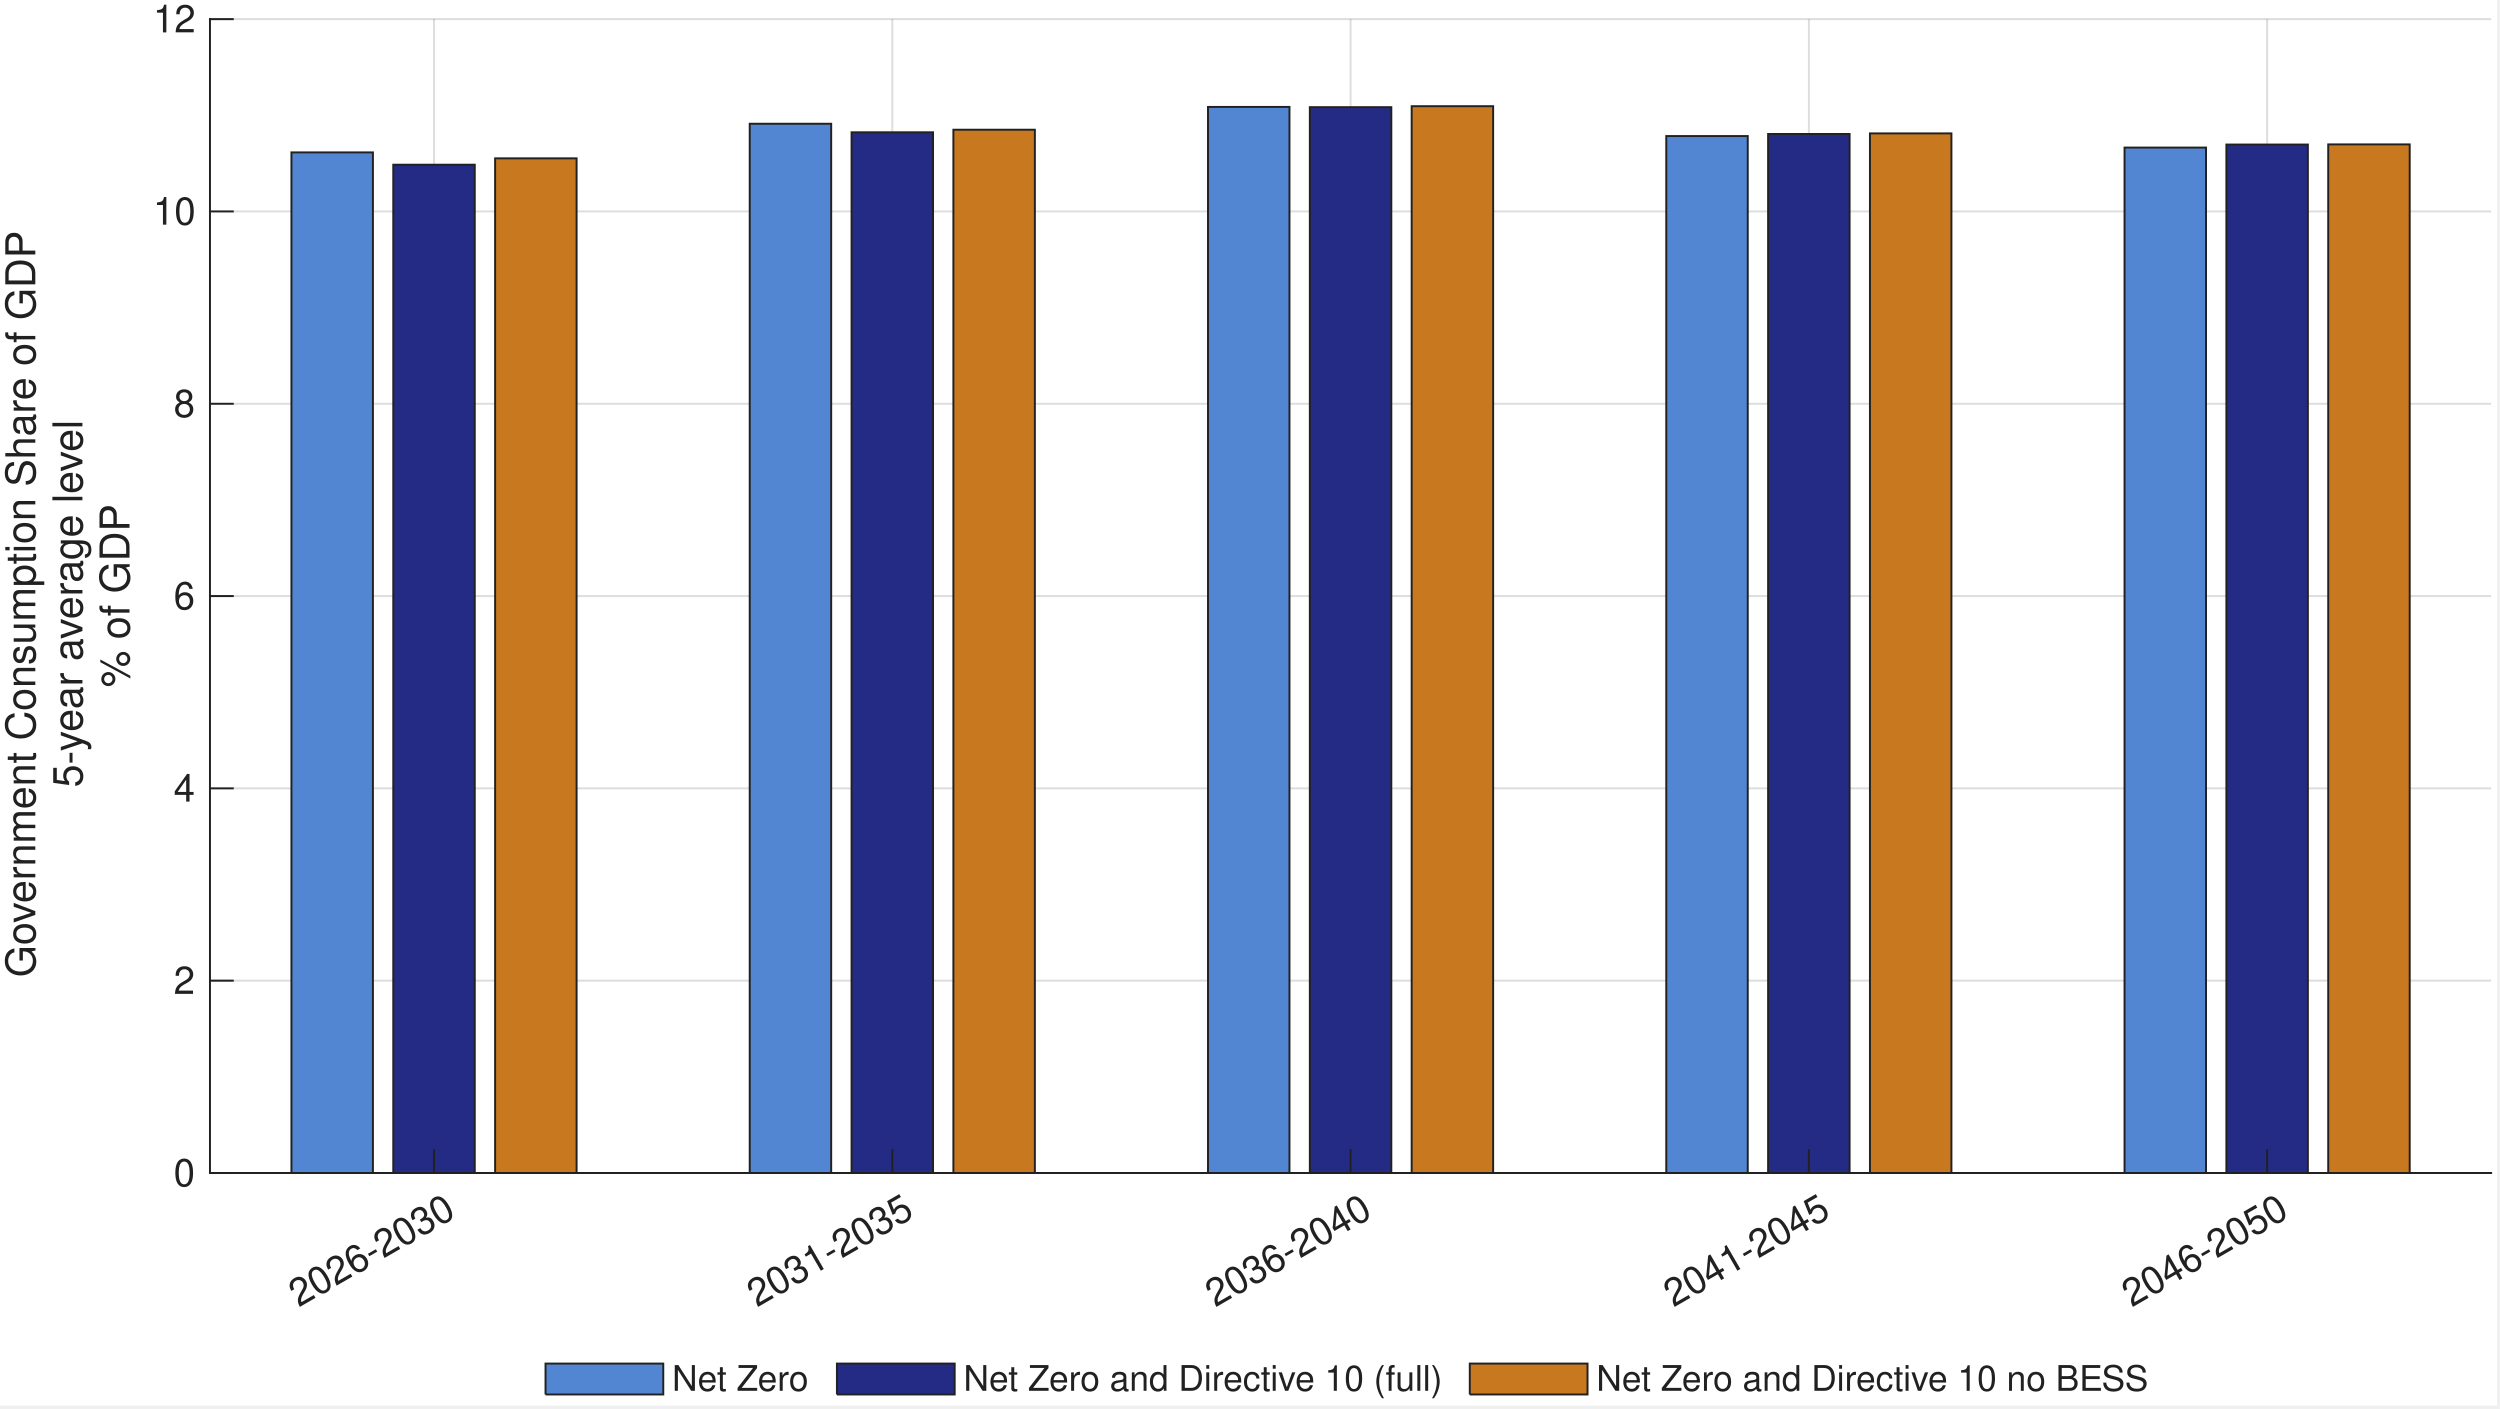
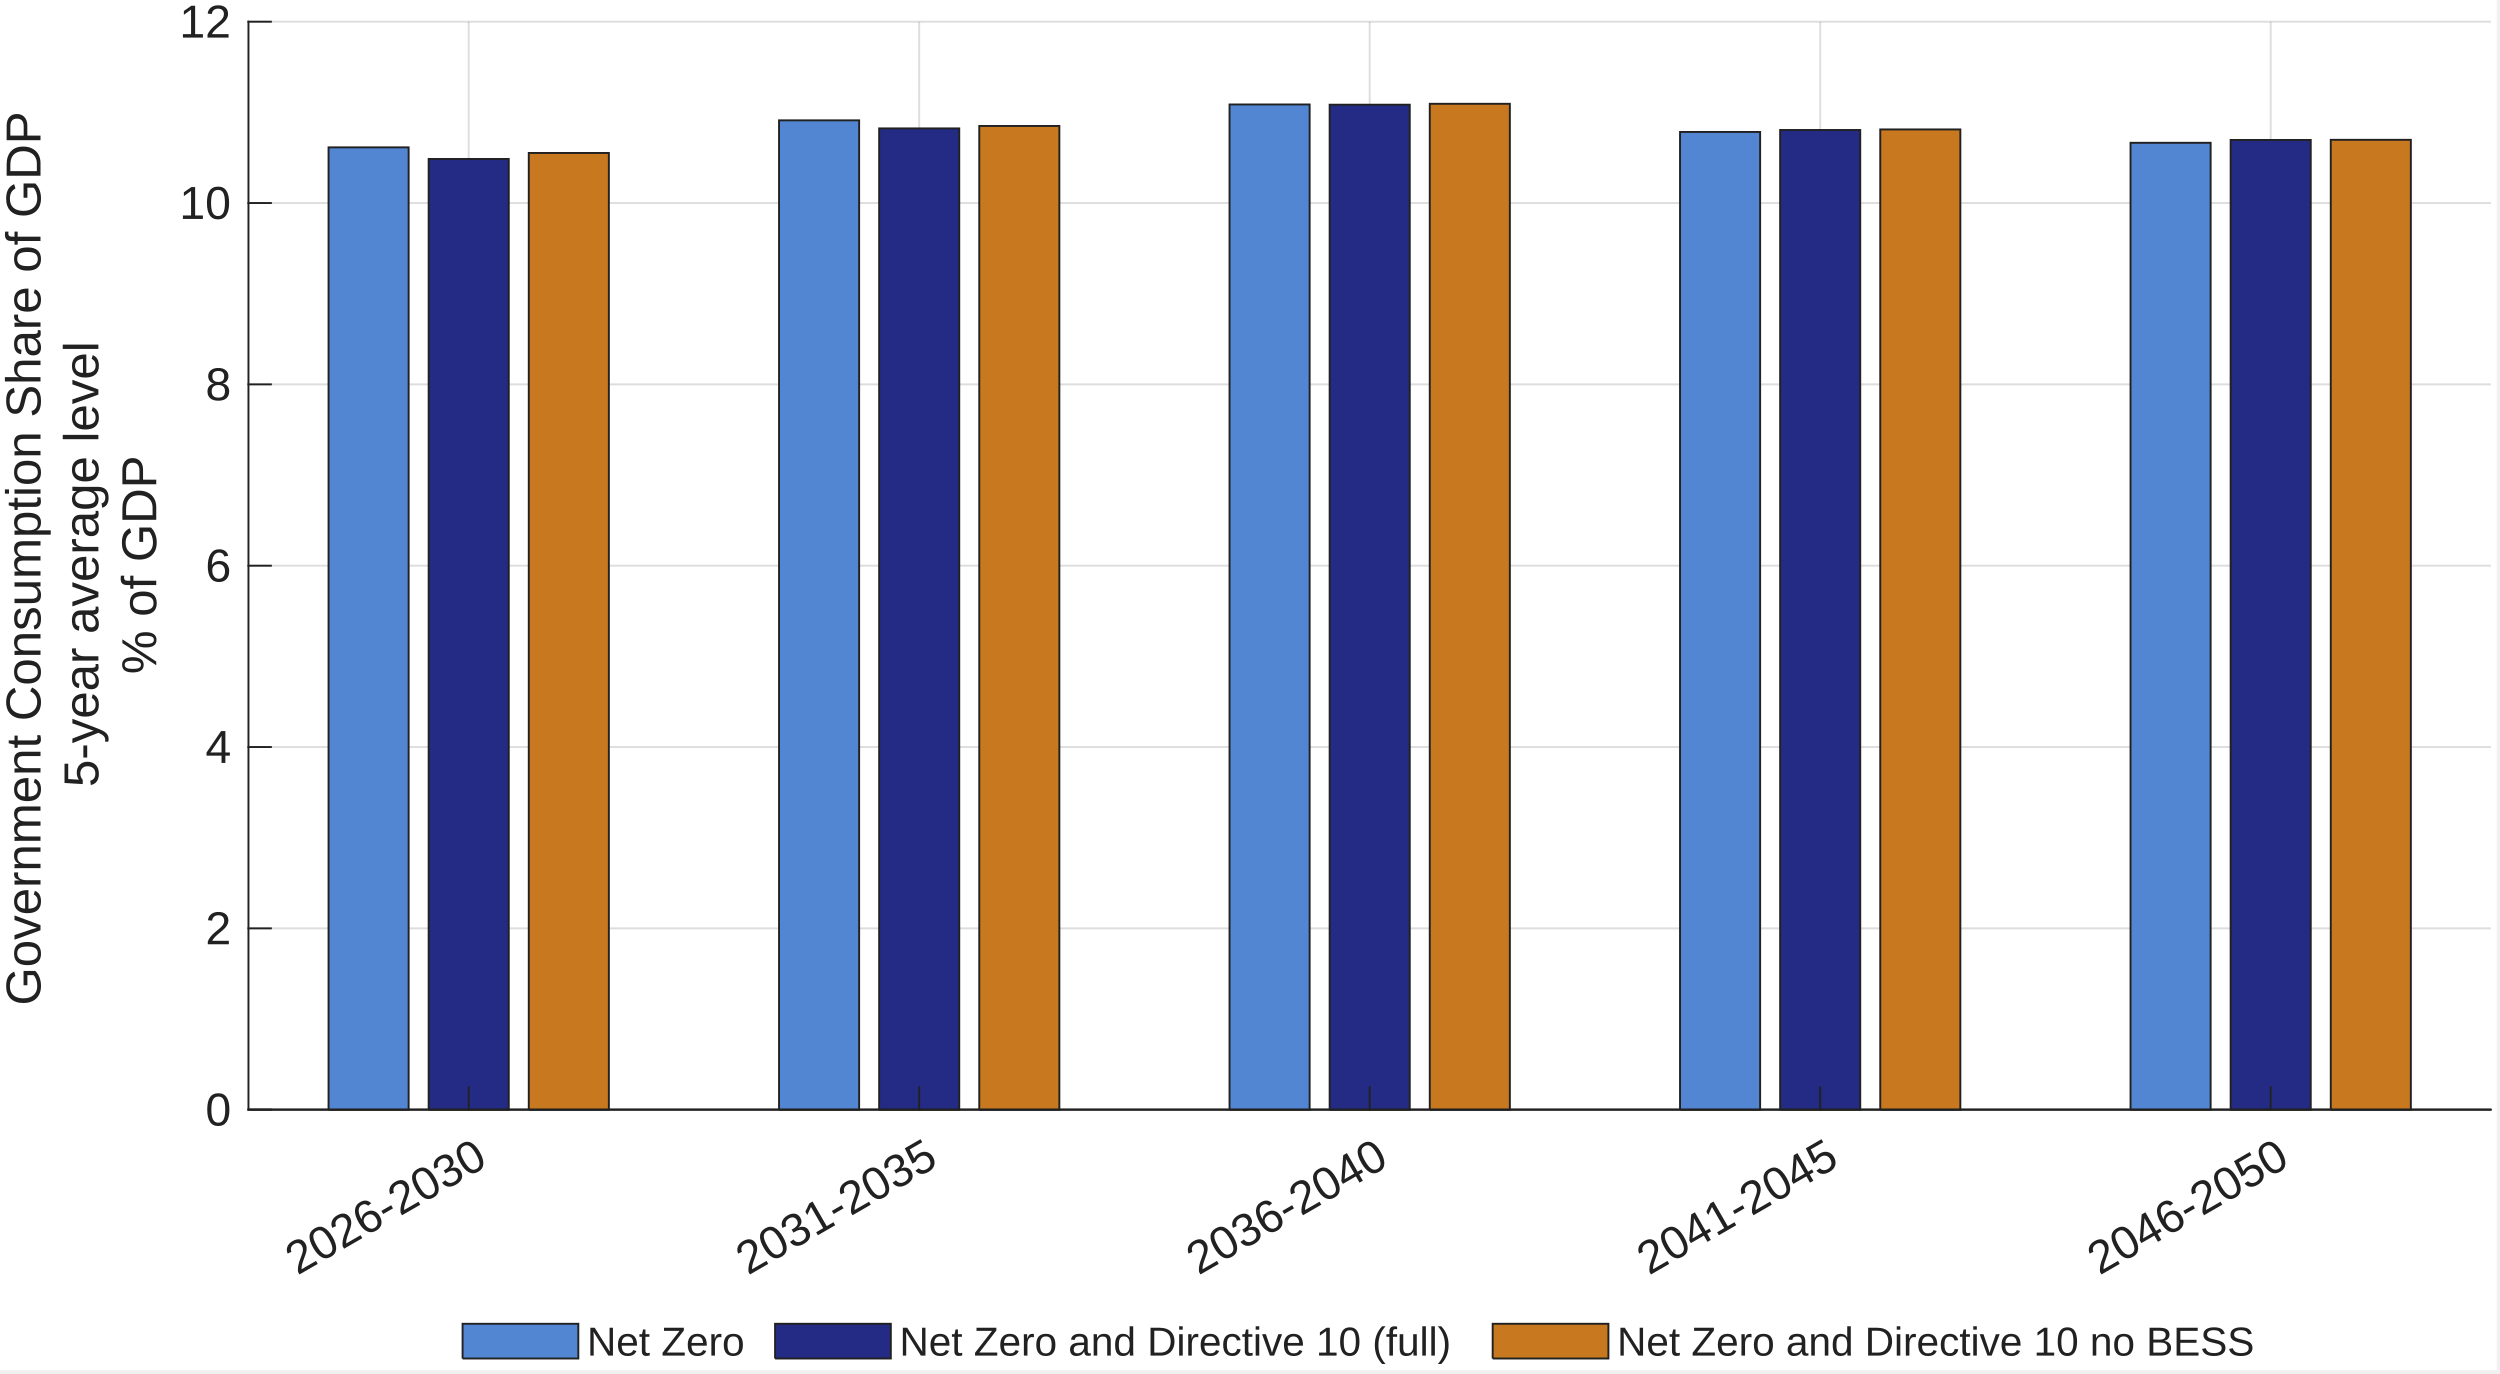
- <svg xmlns="http://www.w3.org/2000/svg" width="224.719mm" height="126.647mm" viewBox="0 0 637 359" version="1.2" baseProfile="tiny">
+ <svg xmlns="http://www.w3.org/2000/svg" width="228.6mm" height="125.589mm" viewBox="0 0 648 356" version="1.2" baseProfile="tiny">
  <defs>
</defs>
  <g fill="none" stroke="black" stroke-width="1" fill-rule="evenodd" stroke-linecap="square" stroke-linejoin="bevel">
-     <g fill="#ffffff" fill-opacity="1" stroke="none" transform="matrix(0.75,0,0,0.75,-44,-22.125)" font-family="MS Shell Dlg 2" font-size="8.25" font-weight="400" font-style="normal">
-       <path vector-effect="none" fill-rule="evenodd" d="M57,28 L907,28 L907,507 L57,507 L57,28" />
+     <g fill="#ffffff" fill-opacity="1" stroke="none" transform="matrix(0.75,0,0,0.75,-33.1,-20.625)" font-family="MS Shell Dlg 2" font-size="8.25" font-weight="400" font-style="normal">
+       <path vector-effect="none" fill-rule="evenodd" d="M43,26 L907,26 L907,501 L43,501 L43,26" />
    </g>
-     <g fill="#ffffff" fill-opacity="1" stroke="none" transform="matrix(7.5e-05,0,0,7.5e-05,-44,-22.125)" font-family="MS Shell Dlg 2" font-size="8.25" font-weight="400" font-style="normal">
-       <path vector-effect="none" fill-rule="evenodd" d="M1.3e+06,360000 L1.3e+06,4.28e+06 L9.05e+06,4.28e+06 L9.05e+06,360000 L1.3e+06,360000" />
+     <g fill="#ffffff" fill-opacity="1" stroke="none" transform="matrix(7.5e-05,0,0,7.5e-05,-33.1,-20.625)" font-family="MS Shell Dlg 2" font-size="8.25" font-weight="400" font-style="normal">
+       <path vector-effect="none" fill-rule="evenodd" d="M1.3e+06,350000 L1.3e+06,4.11e+06 L9.05e+06,4.11e+06 L9.05e+06,350000 L1.3e+06,350000" />
    </g>
-     <g fill="#212121" fill-opacity="0.149" stroke="#212121" stroke-opacity="0.149" stroke-width="0.667" stroke-linecap="butt" stroke-linejoin="round" transform="matrix(0.75,0,0,0.75,-44,-22.125)" font-family="MS Shell Dlg 2" font-size="8.25" font-weight="400" font-style="normal">
-       <polyline fill="none" vector-effect="none" points="206.116,36 206.116,428 " />
-       <polyline fill="none" vector-effect="none" points="361.808,36 361.808,428 " />
-       <polyline fill="none" vector-effect="none" points="517.5,36 517.5,428 " />
-       <polyline fill="none" vector-effect="none" points="673.192,36 673.192,428 " />
-       <polyline fill="none" vector-effect="none" points="828.884,36 828.884,428 " />
-       <polyline fill="none" vector-effect="none" points="130,428 905,428 " />
-       <polyline fill="none" vector-effect="none" points="130,362.667 905,362.667 " />
-       <polyline fill="none" vector-effect="none" points="130,297.333 905,297.333 " />
-       <polyline fill="none" vector-effect="none" points="130,232 905,232 " />
-       <polyline fill="none" vector-effect="none" points="130,166.667 905,166.667 " />
-       <polyline fill="none" vector-effect="none" points="130,101.333 905,101.333 " />
-       <polyline fill="none" vector-effect="none" points="130,36 905,36 " />
+     <g fill="#212121" fill-opacity="0.149" stroke="#212121" stroke-opacity="0.149" stroke-width="0.667" stroke-linecap="butt" stroke-linejoin="round" transform="matrix(0.75,0,0,0.75,-33.1,-20.625)" font-family="MS Shell Dlg 2" font-size="8.25" font-weight="400" font-style="normal">
+       <polyline fill="none" vector-effect="none" points="206.116,35 206.116,411 " />
+       <polyline fill="none" vector-effect="none" points="361.808,35 361.808,411 " />
+       <polyline fill="none" vector-effect="none" points="517.5,35 517.5,411 " />
+       <polyline fill="none" vector-effect="none" points="673.192,35 673.192,411 " />
+       <polyline fill="none" vector-effect="none" points="828.884,35 828.884,411 " />
+       <polyline fill="none" vector-effect="none" points="130,411 905,411 " />
+       <polyline fill="none" vector-effect="none" points="130,348.333 905,348.333 " />
+       <polyline fill="none" vector-effect="none" points="130,285.667 905,285.667 " />
+       <polyline fill="none" vector-effect="none" points="130,223 905,223 " />
+       <polyline fill="none" vector-effect="none" points="130,160.333 905,160.333 " />
+       <polyline fill="none" vector-effect="none" points="130,97.667 905,97.667 " />
+       <polyline fill="none" vector-effect="none" points="130,35 905,35 " />
    </g>
-     <g fill="#212121" fill-opacity="1" stroke="#212121" stroke-opacity="1" stroke-width="0.667" stroke-linecap="butt" stroke-linejoin="round" transform="matrix(0.75,0,0,0.75,-44,-22.125)" font-family="MS Shell Dlg 2" font-size="8.25" font-weight="400" font-style="normal">
-       <polyline fill="none" vector-effect="none" points="130,428 905,428 " />
+     <g fill="#212121" fill-opacity="1" stroke="#212121" stroke-opacity="1" stroke-width="0.667" stroke-linecap="butt" stroke-linejoin="round" transform="matrix(0.75,0,0,0.75,-33.1,-20.625)" font-family="MS Shell Dlg 2" font-size="8.25" font-weight="400" font-style="normal">
+       <polyline fill="none" vector-effect="none" points="130,411 905,411 " />
    </g>
-     <g fill="#5286d2" fill-opacity="1" stroke="none" transform="matrix(7.5e-05,0,0,7.5e-05,-44,-22.125)" font-family="MS Shell Dlg 2" font-size="8.25" font-weight="400" font-style="normal">
-       <path vector-effect="none" fill-rule="evenodd" d="M1.57679e+06,812753 L1.57679e+06,4.28e+06 L1.85357e+06,4.28e+06 L1.85357e+06,812753 L1.57679e+06,812753" />
+     <g fill="#5286d2" fill-opacity="1" stroke="none" transform="matrix(7.5e-05,0,0,7.5e-05,-33.1,-20.625)" font-family="MS Shell Dlg 2" font-size="8.25" font-weight="400" font-style="normal">
+       <path vector-effect="none" fill-rule="evenodd" d="M1.57679e+06,784273 L1.57679e+06,4.11e+06 L1.85357e+06,4.11e+06 L1.85357e+06,784273 L1.57679e+06,784273" />
    </g>
-     <g fill="#5286d2" fill-opacity="1" stroke="none" transform="matrix(7.5e-05,0,0,7.5e-05,-44,-22.125)" font-family="MS Shell Dlg 2" font-size="8.25" font-weight="400" font-style="normal">
-       <path vector-effect="none" fill-rule="evenodd" d="M3.13371e+06,715423 L3.13371e+06,4.28e+06 L3.41049e+06,4.28e+06 L3.41049e+06,715423 L3.13371e+06,715423" />
+     <g fill="#5286d2" fill-opacity="1" stroke="none" transform="matrix(7.5e-05,0,0,7.5e-05,-33.1,-20.625)" font-family="MS Shell Dlg 2" font-size="8.25" font-weight="400" font-style="normal">
+       <path vector-effect="none" fill-rule="evenodd" d="M3.13371e+06,690916 L3.13371e+06,4.11e+06 L3.41049e+06,4.11e+06 L3.41049e+06,690916 L3.13371e+06,690916" />
    </g>
-     <g fill="#5286d2" fill-opacity="1" stroke="none" transform="matrix(7.5e-05,0,0,7.5e-05,-44,-22.125)" font-family="MS Shell Dlg 2" font-size="8.25" font-weight="400" font-style="normal">
-       <path vector-effect="none" fill-rule="evenodd" d="M4.69062e+06,658246 L4.69062e+06,4.28e+06 L4.96741e+06,4.28e+06 L4.96741e+06,658246 L4.69062e+06,658246" />
+     <g fill="#5286d2" fill-opacity="1" stroke="none" transform="matrix(7.5e-05,0,0,7.5e-05,-33.1,-20.625)" font-family="MS Shell Dlg 2" font-size="8.25" font-weight="400" font-style="normal">
+       <path vector-effect="none" fill-rule="evenodd" d="M4.69062e+06,636073 L4.69062e+06,4.11e+06 L4.96741e+06,4.11e+06 L4.96741e+06,636073 L4.69062e+06,636073" />
    </g>
-     <g fill="#5286d2" fill-opacity="1" stroke="none" transform="matrix(7.5e-05,0,0,7.5e-05,-44,-22.125)" font-family="MS Shell Dlg 2" font-size="8.25" font-weight="400" font-style="normal">
-       <path vector-effect="none" fill-rule="evenodd" d="M6.24754e+06,757233 L6.24754e+06,4.28e+06 L6.52433e+06,4.28e+06 L6.52433e+06,757233 L6.24754e+06,757233" />
+     <g fill="#5286d2" fill-opacity="1" stroke="none" transform="matrix(7.5e-05,0,0,7.5e-05,-33.1,-20.625)" font-family="MS Shell Dlg 2" font-size="8.25" font-weight="400" font-style="normal">
+       <path vector-effect="none" fill-rule="evenodd" d="M6.24754e+06,731019 L6.24754e+06,4.11e+06 L6.52433e+06,4.11e+06 L6.52433e+06,731019 L6.24754e+06,731019" />
    </g>
-     <g fill="#5286d2" fill-opacity="1" stroke="none" transform="matrix(7.5e-05,0,0,7.5e-05,-44,-22.125)" font-family="MS Shell Dlg 2" font-size="8.25" font-weight="400" font-style="normal">
-       <path vector-effect="none" fill-rule="evenodd" d="M7.80446e+06,796339 L7.80446e+06,4.28e+06 L8.08125e+06,4.28e+06 L8.08125e+06,796339 L7.80446e+06,796339" />
+     <g fill="#5286d2" fill-opacity="1" stroke="none" transform="matrix(7.5e-05,0,0,7.5e-05,-33.1,-20.625)" font-family="MS Shell Dlg 2" font-size="8.25" font-weight="400" font-style="normal">
+       <path vector-effect="none" fill-rule="evenodd" d="M7.80446e+06,768530 L7.80446e+06,4.11e+06 L8.08125e+06,4.11e+06 L8.08125e+06,768530 L7.80446e+06,768530" />
    </g>
-     <g fill="none" stroke="#212121" stroke-opacity="1" stroke-width="0.667" stroke-linecap="butt" stroke-linejoin="miter" stroke-miterlimit="5" transform="matrix(0.75,0,0,0.75,-44,-22.125)" font-family="MS Shell Dlg 2" font-size="8.25" font-weight="400" font-style="normal">
-       <path vector-effect="none" fill-rule="evenodd" d="M157.679,428 L157.679,81.275 L185.357,81.275 L185.357,428 L157.679,428" />
-       <path vector-effect="none" fill-rule="evenodd" d="M313.371,428 L313.371,71.542 L341.049,71.542 L341.049,428 L313.371,428" />
-       <path vector-effect="none" fill-rule="evenodd" d="M469.062,428 L469.062,65.825 L496.741,65.825 L496.741,428 L469.062,428" />
-       <path vector-effect="none" fill-rule="evenodd" d="M624.754,428 L624.754,75.723 L652.433,75.723 L652.433,428 L624.754,428" />
-       <path vector-effect="none" fill-rule="evenodd" d="M780.446,428 L780.446,79.634 L808.125,79.634 L808.125,428 L780.446,428" />
+     <g fill="none" stroke="#212121" stroke-opacity="1" stroke-width="0.667" stroke-linecap="butt" stroke-linejoin="miter" stroke-miterlimit="5" transform="matrix(0.75,0,0,0.75,-33.1,-20.625)" font-family="MS Shell Dlg 2" font-size="8.25" font-weight="400" font-style="normal">
+       <path vector-effect="none" fill-rule="evenodd" d="M157.679,411 L157.679,78.427 L185.357,78.427 L185.357,411 L157.679,411" />
+       <path vector-effect="none" fill-rule="evenodd" d="M313.371,411 L313.371,69.092 L341.049,69.092 L341.049,411 L313.371,411" />
+       <path vector-effect="none" fill-rule="evenodd" d="M469.062,411 L469.062,63.607 L496.741,63.607 L496.741,411 L469.062,411" />
+       <path vector-effect="none" fill-rule="evenodd" d="M624.754,411 L624.754,73.102 L652.433,73.102 L652.433,411 L624.754,411" />
+       <path vector-effect="none" fill-rule="evenodd" d="M780.446,411 L780.446,76.853 L808.125,76.853 L808.125,411 L780.446,411" />
    </g>
-     <g fill="#242b84" fill-opacity="1" stroke="none" transform="matrix(7.5e-05,0,0,7.5e-05,-44,-22.125)" font-family="MS Shell Dlg 2" font-size="8.25" font-weight="400" font-style="normal">
-       <path vector-effect="none" fill-rule="evenodd" d="M1.92277e+06,854578 L1.92277e+06,4.28e+06 L2.19955e+06,4.28e+06 L2.19955e+06,854578 L1.92277e+06,854578" />
+     <g fill="#242b84" fill-opacity="1" stroke="none" transform="matrix(7.5e-05,0,0,7.5e-05,-33.1,-20.625)" font-family="MS Shell Dlg 2" font-size="8.25" font-weight="400" font-style="normal">
+       <path vector-effect="none" fill-rule="evenodd" d="M1.92277e+06,824391 L1.92277e+06,4.11e+06 L2.19955e+06,4.11e+06 L2.19955e+06,824391 L1.92277e+06,824391" />
    </g>
-     <g fill="#242b84" fill-opacity="1" stroke="none" transform="matrix(7.5e-05,0,0,7.5e-05,-44,-22.125)" font-family="MS Shell Dlg 2" font-size="8.25" font-weight="400" font-style="normal">
-       <path vector-effect="none" fill-rule="evenodd" d="M3.47969e+06,744464 L3.47969e+06,4.28e+06 L3.75647e+06,4.28e+06 L3.75647e+06,744464 L3.47969e+06,744464" />
+     <g fill="#242b84" fill-opacity="1" stroke="none" transform="matrix(7.5e-05,0,0,7.5e-05,-33.1,-20.625)" font-family="MS Shell Dlg 2" font-size="8.25" font-weight="400" font-style="normal">
+       <path vector-effect="none" fill-rule="evenodd" d="M3.47969e+06,718772 L3.47969e+06,4.11e+06 L3.75647e+06,4.11e+06 L3.75647e+06,718772 L3.47969e+06,718772" />
    </g>
-     <g fill="#242b84" fill-opacity="1" stroke="none" transform="matrix(7.5e-05,0,0,7.5e-05,-44,-22.125)" font-family="MS Shell Dlg 2" font-size="8.25" font-weight="400" font-style="normal">
-       <path vector-effect="none" fill-rule="evenodd" d="M5.03661e+06,659081 L5.03661e+06,4.28e+06 L5.31339e+06,4.28e+06 L5.31339e+06,659081 L5.03661e+06,659081" />
+     <g fill="#242b84" fill-opacity="1" stroke="none" transform="matrix(7.5e-05,0,0,7.5e-05,-33.1,-20.625)" font-family="MS Shell Dlg 2" font-size="8.25" font-weight="400" font-style="normal">
+       <path vector-effect="none" fill-rule="evenodd" d="M5.03661e+06,636873 L5.03661e+06,4.11e+06 L5.31339e+06,4.11e+06 L5.31339e+06,636873 L5.03661e+06,636873" />
    </g>
-     <g fill="#242b84" fill-opacity="1" stroke="none" transform="matrix(7.5e-05,0,0,7.5e-05,-44,-22.125)" font-family="MS Shell Dlg 2" font-size="8.25" font-weight="400" font-style="normal">
-       <path vector-effect="none" fill-rule="evenodd" d="M6.59353e+06,750176 L6.59353e+06,4.28e+06 L6.87031e+06,4.28e+06 L6.87031e+06,750176 L6.59353e+06,750176" />
+     <g fill="#242b84" fill-opacity="1" stroke="none" transform="matrix(7.5e-05,0,0,7.5e-05,-33.1,-20.625)" font-family="MS Shell Dlg 2" font-size="8.25" font-weight="400" font-style="normal">
+       <path vector-effect="none" fill-rule="evenodd" d="M6.59353e+06,724251 L6.59353e+06,4.11e+06 L6.87031e+06,4.11e+06 L6.87031e+06,724251 L6.59353e+06,724251" />
    </g>
-     <g fill="#242b84" fill-opacity="1" stroke="none" transform="matrix(7.5e-05,0,0,7.5e-05,-44,-22.125)" font-family="MS Shell Dlg 2" font-size="8.25" font-weight="400" font-style="normal">
-       <path vector-effect="none" fill-rule="evenodd" d="M8.15045e+06,786078 L8.15045e+06,4.28e+06 L8.42723e+06,4.28e+06 L8.42723e+06,786078 L8.15045e+06,786078" />
+     <g fill="#242b84" fill-opacity="1" stroke="none" transform="matrix(7.5e-05,0,0,7.5e-05,-33.1,-20.625)" font-family="MS Shell Dlg 2" font-size="8.25" font-weight="400" font-style="normal">
+       <path vector-effect="none" fill-rule="evenodd" d="M8.15045e+06,758687 L8.15045e+06,4.11e+06 L8.42723e+06,4.11e+06 L8.42723e+06,758687 L8.15045e+06,758687" />
    </g>
-     <g fill="none" stroke="#212121" stroke-opacity="1" stroke-width="0.667" stroke-linecap="butt" stroke-linejoin="miter" stroke-miterlimit="5" transform="matrix(0.75,0,0,0.75,-44,-22.125)" font-family="MS Shell Dlg 2" font-size="8.25" font-weight="400" font-style="normal">
-       <path vector-effect="none" fill-rule="evenodd" d="M192.277,428 L192.277,85.458 L219.955,85.458 L219.955,428 L192.277,428" />
-       <path vector-effect="none" fill-rule="evenodd" d="M347.969,428 L347.969,74.447 L375.647,74.447 L375.647,428 L347.969,428" />
-       <path vector-effect="none" fill-rule="evenodd" d="M503.661,428 L503.661,65.908 L531.339,65.908 L531.339,428 L503.661,428" />
-       <path vector-effect="none" fill-rule="evenodd" d="M659.353,428 L659.353,75.018 L687.031,75.018 L687.031,428 L659.353,428" />
-       <path vector-effect="none" fill-rule="evenodd" d="M815.045,428 L815.045,78.608 L842.723,78.608 L842.723,428 L815.045,428" />
+     <g fill="none" stroke="#212121" stroke-opacity="1" stroke-width="0.667" stroke-linecap="butt" stroke-linejoin="miter" stroke-miterlimit="5" transform="matrix(0.75,0,0,0.75,-33.1,-20.625)" font-family="MS Shell Dlg 2" font-size="8.25" font-weight="400" font-style="normal">
+       <path vector-effect="none" fill-rule="evenodd" d="M192.277,411 L192.277,82.439 L219.955,82.439 L219.955,411 L192.277,411" />
+       <path vector-effect="none" fill-rule="evenodd" d="M347.969,411 L347.969,71.877 L375.647,71.877 L375.647,411 L347.969,411" />
+       <path vector-effect="none" fill-rule="evenodd" d="M503.661,411 L503.661,63.687 L531.339,63.687 L531.339,411 L503.661,411" />
+       <path vector-effect="none" fill-rule="evenodd" d="M659.353,411 L659.353,72.425 L687.031,72.425 L687.031,411 L659.353,411" />
+       <path vector-effect="none" fill-rule="evenodd" d="M815.045,411 L815.045,75.869 L842.723,75.869 L842.723,411 L815.045,411" />
    </g>
-     <g fill="#c8781e" fill-opacity="1" stroke="none" transform="matrix(7.5e-05,0,0,7.5e-05,-44,-22.125)" font-family="MS Shell Dlg 2" font-size="8.25" font-weight="400" font-style="normal">
-       <path vector-effect="none" fill-rule="evenodd" d="M2.26875e+06,832935 L2.26875e+06,4.28e+06 L2.54554e+06,4.28e+06 L2.54554e+06,832935 L2.26875e+06,832935" />
+     <g fill="#c8781e" fill-opacity="1" stroke="none" transform="matrix(7.5e-05,0,0,7.5e-05,-33.1,-20.625)" font-family="MS Shell Dlg 2" font-size="8.25" font-weight="400" font-style="normal">
+       <path vector-effect="none" fill-rule="evenodd" d="M2.26875e+06,803632 L2.26875e+06,4.11e+06 L2.54554e+06,4.11e+06 L2.54554e+06,803632 L2.26875e+06,803632" />
    </g>
-     <g fill="#c8781e" fill-opacity="1" stroke="none" transform="matrix(7.5e-05,0,0,7.5e-05,-44,-22.125)" font-family="MS Shell Dlg 2" font-size="8.25" font-weight="400" font-style="normal">
-       <path vector-effect="none" fill-rule="evenodd" d="M3.82567e+06,735704 L3.82567e+06,4.28e+06 L4.10246e+06,4.28e+06 L4.10246e+06,735704 L3.82567e+06,735704" />
+     <g fill="#c8781e" fill-opacity="1" stroke="none" transform="matrix(7.5e-05,0,0,7.5e-05,-33.1,-20.625)" font-family="MS Shell Dlg 2" font-size="8.25" font-weight="400" font-style="normal">
+       <path vector-effect="none" fill-rule="evenodd" d="M3.82567e+06,710369 L3.82567e+06,4.11e+06 L4.10246e+06,4.11e+06 L4.10246e+06,710369 L3.82567e+06,710369" />
    </g>
-     <g fill="#c8781e" fill-opacity="1" stroke="none" transform="matrix(7.5e-05,0,0,7.5e-05,-44,-22.125)" font-family="MS Shell Dlg 2" font-size="8.25" font-weight="400" font-style="normal">
-       <path vector-effect="none" fill-rule="evenodd" d="M5.38259e+06,655808 L5.38259e+06,4.28e+06 L5.65938e+06,4.28e+06 L5.65938e+06,655808 L5.38259e+06,655808" />
+     <g fill="#c8781e" fill-opacity="1" stroke="none" transform="matrix(7.5e-05,0,0,7.5e-05,-33.1,-20.625)" font-family="MS Shell Dlg 2" font-size="8.25" font-weight="400" font-style="normal">
+       <path vector-effect="none" fill-rule="evenodd" d="M5.38259e+06,633734 L5.38259e+06,4.11e+06 L5.65938e+06,4.11e+06 L5.65938e+06,633734 L5.38259e+06,633734" />
    </g>
-     <g fill="#c8781e" fill-opacity="1" stroke="none" transform="matrix(7.5e-05,0,0,7.5e-05,-44,-22.125)" font-family="MS Shell Dlg 2" font-size="8.25" font-weight="400" font-style="normal">
-       <path vector-effect="none" fill-rule="evenodd" d="M6.93951e+06,748188 L6.93951e+06,4.28e+06 L7.21629e+06,4.28e+06 L7.21629e+06,748188 L6.93951e+06,748188" />
+     <g fill="#c8781e" fill-opacity="1" stroke="none" transform="matrix(7.5e-05,0,0,7.5e-05,-33.1,-20.625)" font-family="MS Shell Dlg 2" font-size="8.25" font-weight="400" font-style="normal">
+       <path vector-effect="none" fill-rule="evenodd" d="M6.93951e+06,722343 L6.93951e+06,4.11e+06 L7.21629e+06,4.11e+06 L7.21629e+06,722343 L6.93951e+06,722343" />
    </g>
-     <g fill="#c8781e" fill-opacity="1" stroke="none" transform="matrix(7.5e-05,0,0,7.5e-05,-44,-22.125)" font-family="MS Shell Dlg 2" font-size="8.25" font-weight="400" font-style="normal">
-       <path vector-effect="none" fill-rule="evenodd" d="M8.49643e+06,785566 L8.49643e+06,4.28e+06 L8.77321e+06,4.28e+06 L8.77321e+06,785566 L8.49643e+06,785566" />
+     <g fill="#c8781e" fill-opacity="1" stroke="none" transform="matrix(7.5e-05,0,0,7.5e-05,-33.1,-20.625)" font-family="MS Shell Dlg 2" font-size="8.25" font-weight="400" font-style="normal">
+       <path vector-effect="none" fill-rule="evenodd" d="M8.49643e+06,758196 L8.49643e+06,4.11e+06 L8.77321e+06,4.11e+06 L8.77321e+06,758196 L8.49643e+06,758196" />
    </g>
-     <g fill="none" stroke="#212121" stroke-opacity="1" stroke-width="0.667" stroke-linecap="butt" stroke-linejoin="miter" stroke-miterlimit="5" transform="matrix(0.75,0,0,0.75,-44,-22.125)" font-family="MS Shell Dlg 2" font-size="8.25" font-weight="400" font-style="normal">
-       <path vector-effect="none" fill-rule="evenodd" d="M226.875,428 L226.875,83.294 L254.554,83.294 L254.554,428 L226.875,428" />
-       <path vector-effect="none" fill-rule="evenodd" d="M382.567,428 L382.567,73.57 L410.246,73.57 L410.246,428 L382.567,428" />
-       <path vector-effect="none" fill-rule="evenodd" d="M538.259,428 L538.259,65.581 L565.938,65.581 L565.938,428 L538.259,428" />
-       <path vector-effect="none" fill-rule="evenodd" d="M693.951,428 L693.951,74.819 L721.629,74.819 L721.629,428 L693.951,428" />
-       <path vector-effect="none" fill-rule="evenodd" d="M849.643,428 L849.643,78.557 L877.321,78.557 L877.321,428 L849.643,428" />
+     <g fill="none" stroke="#212121" stroke-opacity="1" stroke-width="0.667" stroke-linecap="butt" stroke-linejoin="miter" stroke-miterlimit="5" transform="matrix(0.75,0,0,0.75,-33.1,-20.625)" font-family="MS Shell Dlg 2" font-size="8.25" font-weight="400" font-style="normal">
+       <path vector-effect="none" fill-rule="evenodd" d="M226.875,411 L226.875,80.363 L254.554,80.363 L254.554,411 L226.875,411" />
+       <path vector-effect="none" fill-rule="evenodd" d="M382.567,411 L382.567,71.037 L410.246,71.037 L410.246,411 L382.567,411" />
+       <path vector-effect="none" fill-rule="evenodd" d="M538.259,411 L538.259,63.373 L565.938,63.373 L565.938,411 L538.259,411" />
+       <path vector-effect="none" fill-rule="evenodd" d="M693.951,411 L693.951,72.234 L721.629,72.234 L721.629,411 L693.951,411" />
+       <path vector-effect="none" fill-rule="evenodd" d="M849.643,411 L849.643,75.82 L877.321,75.82 L877.321,411 L849.643,411" />
    </g>
-     <g fill="#212121" fill-opacity="1" stroke="#212121" stroke-opacity="1" stroke-width="0.667" stroke-linecap="square" stroke-linejoin="round" transform="matrix(0.75,0,0,0.75,-44,-22.125)" font-family="MS Shell Dlg 2" font-size="8.25" font-weight="400" font-style="normal">
-       <polyline fill="none" vector-effect="none" points="130,428 905,428 " />
-       <polyline fill="none" vector-effect="none" points="206.116,428 206.116,420.25 " />
-       <polyline fill="none" vector-effect="none" points="361.808,428 361.808,420.25 " />
-       <polyline fill="none" vector-effect="none" points="517.5,428 517.5,420.25 " />
-       <polyline fill="none" vector-effect="none" points="673.192,428 673.192,420.25 " />
-       <polyline fill="none" vector-effect="none" points="828.884,428 828.884,420.25 " />
+     <g fill="#212121" fill-opacity="1" stroke="#212121" stroke-opacity="1" stroke-width="0.667" stroke-linecap="square" stroke-linejoin="round" transform="matrix(0.75,0,0,0.75,-33.1,-20.625)" font-family="MS Shell Dlg 2" font-size="8.25" font-weight="400" font-style="normal">
+       <polyline fill="none" vector-effect="none" points="130,411 905,411 " />
+       <polyline fill="none" vector-effect="none" points="206.116,411 206.116,403.25 " />
+       <polyline fill="none" vector-effect="none" points="361.808,411 361.808,403.25 " />
+       <polyline fill="none" vector-effect="none" points="517.5,411 517.5,403.25 " />
+       <polyline fill="none" vector-effect="none" points="673.192,411 673.192,403.25 " />
+       <polyline fill="none" vector-effect="none" points="828.884,411 828.884,403.25 " />
    </g>
-     <g fill="#212121" fill-opacity="1" stroke="#212121" stroke-opacity="1" stroke-width="1" stroke-linecap="square" stroke-linejoin="bevel" transform="matrix(0.649519,-0.375,0.375,0.649519,76.1159,333.169)" font-family="Helvetica" font-size="13" font-weight="400" font-style="normal">
-       <text fill="#212121" fill-opacity="1" stroke="none" xml:space="preserve" x="0" y="0" font-family="Helvetica" font-size="13" font-weight="400" font-style="normal">2026-2030</text>
+     <g fill="#212121" fill-opacity="1" stroke="#212121" stroke-opacity="1" stroke-width="1" stroke-linecap="square" stroke-linejoin="bevel" transform="matrix(0.649519,-0.375,0.375,0.649519,77.0991,330.643)" font-family="Arial" font-size="16" font-weight="400" font-style="normal">
+       <text fill="#212121" fill-opacity="1" stroke="none" xml:space="preserve" x="0" y="0" font-family="Arial" font-size="16" font-weight="400" font-style="normal">2026-2030</text>
    </g>
-     <g fill="#212121" fill-opacity="1" stroke="#212121" stroke-opacity="1" stroke-width="1" stroke-linecap="square" stroke-linejoin="bevel" transform="matrix(0.649519,-0.375,0.375,0.649519,192.885,333.169)" font-family="Helvetica" font-size="13" font-weight="400" font-style="normal">
-       <text fill="#212121" fill-opacity="1" stroke="none" xml:space="preserve" x="0" y="0" font-family="Helvetica" font-size="13" font-weight="400" font-style="normal">2031-2035</text>
+     <g fill="#212121" fill-opacity="1" stroke="#212121" stroke-opacity="1" stroke-width="1" stroke-linecap="square" stroke-linejoin="bevel" transform="matrix(0.649519,-0.375,0.375,0.649519,193.868,330.643)" font-family="Arial" font-size="16" font-weight="400" font-style="normal">
+       <text fill="#212121" fill-opacity="1" stroke="none" xml:space="preserve" x="0" y="0" font-family="Arial" font-size="16" font-weight="400" font-style="normal">2031-2035</text>
    </g>
-     <g fill="#212121" fill-opacity="1" stroke="#212121" stroke-opacity="1" stroke-width="1" stroke-linecap="square" stroke-linejoin="bevel" transform="matrix(0.649519,-0.375,0.375,0.649519,309.654,333.169)" font-family="Helvetica" font-size="13" font-weight="400" font-style="normal">
-       <text fill="#212121" fill-opacity="1" stroke="none" xml:space="preserve" x="0" y="0" font-family="Helvetica" font-size="13" font-weight="400" font-style="normal">2036-2040</text>
+     <g fill="#212121" fill-opacity="1" stroke="#212121" stroke-opacity="1" stroke-width="1" stroke-linecap="square" stroke-linejoin="bevel" transform="matrix(0.649519,-0.375,0.375,0.649519,310.637,330.643)" font-family="Arial" font-size="16" font-weight="400" font-style="normal">
+       <text fill="#212121" fill-opacity="1" stroke="none" xml:space="preserve" x="0" y="0" font-family="Arial" font-size="16" font-weight="400" font-style="normal">2036-2040</text>
    </g>
-     <g fill="#212121" fill-opacity="1" stroke="#212121" stroke-opacity="1" stroke-width="1" stroke-linecap="square" stroke-linejoin="bevel" transform="matrix(0.649519,-0.375,0.375,0.649519,426.423,333.169)" font-family="Helvetica" font-size="13" font-weight="400" font-style="normal">
-       <text fill="#212121" fill-opacity="1" stroke="none" xml:space="preserve" x="0" y="0" font-family="Helvetica" font-size="13" font-weight="400" font-style="normal">2041-2045</text>
+     <g fill="#212121" fill-opacity="1" stroke="#212121" stroke-opacity="1" stroke-width="1" stroke-linecap="square" stroke-linejoin="bevel" transform="matrix(0.649519,-0.375,0.375,0.649519,427.406,330.643)" font-family="Arial" font-size="16" font-weight="400" font-style="normal">
+       <text fill="#212121" fill-opacity="1" stroke="none" xml:space="preserve" x="0" y="0" font-family="Arial" font-size="16" font-weight="400" font-style="normal">2041-2045</text>
    </g>
-     <g fill="#212121" fill-opacity="1" stroke="#212121" stroke-opacity="1" stroke-width="1" stroke-linecap="square" stroke-linejoin="bevel" transform="matrix(0.649519,-0.375,0.375,0.649519,543.192,333.169)" font-family="Helvetica" font-size="13" font-weight="400" font-style="normal">
-       <text fill="#212121" fill-opacity="1" stroke="none" xml:space="preserve" x="0" y="0" font-family="Helvetica" font-size="13" font-weight="400" font-style="normal">2046-2050</text>
+     <g fill="#212121" fill-opacity="1" stroke="#212121" stroke-opacity="1" stroke-width="1" stroke-linecap="square" stroke-linejoin="bevel" transform="matrix(0.649519,-0.375,0.375,0.649519,544.175,330.643)" font-family="Arial" font-size="16" font-weight="400" font-style="normal">
+       <text fill="#212121" fill-opacity="1" stroke="none" xml:space="preserve" x="0" y="0" font-family="Arial" font-size="16" font-weight="400" font-style="normal">2046-2050</text>
    </g>
-     <g fill="#212121" fill-opacity="1" stroke="#212121" stroke-opacity="1" stroke-width="1" stroke-linecap="square" stroke-linejoin="bevel" transform="matrix(0,-0.75,0.75,0,9.00001,249)" font-family="Helvetica" font-size="14" font-weight="400" font-style="normal">
-       <text fill="#212121" fill-opacity="1" stroke="none" xml:space="preserve" x="0" y="0" font-family="Helvetica" font-size="14" font-weight="400" font-style="normal">Government Consumption Share of GDP</text>
+     <g fill="#212121" fill-opacity="1" stroke="#212121" stroke-opacity="1" stroke-width="1" stroke-linecap="square" stroke-linejoin="bevel" transform="matrix(0,-0.75,0.75,0,10.5,260.625)" font-family="Arial" font-size="17" font-weight="400" font-style="normal">
+       <text fill="#212121" fill-opacity="1" stroke="none" xml:space="preserve" x="0" y="0" font-family="Arial" font-size="17" font-weight="400" font-style="normal">Government Consumption Share of GDP</text>
    </g>
-     <g fill="#212121" fill-opacity="1" stroke="#212121" stroke-opacity="1" stroke-width="1" stroke-linecap="square" stroke-linejoin="bevel" transform="matrix(0,-0.75,0.75,0,21,200.625)" font-family="Helvetica" font-size="14" font-weight="400" font-style="normal">
-       <text fill="#212121" fill-opacity="1" stroke="none" xml:space="preserve" x="0" y="0" font-family="Helvetica" font-size="14" font-weight="400" font-style="normal">5-year average level</text>
+     <g fill="#212121" fill-opacity="1" stroke="#212121" stroke-opacity="1" stroke-width="1" stroke-linecap="square" stroke-linejoin="bevel" transform="matrix(0,-0.75,0.75,0,25.5,204)" font-family="Arial" font-size="17" font-weight="400" font-style="normal">
+       <text fill="#212121" fill-opacity="1" stroke="none" xml:space="preserve" x="0" y="0" font-family="Arial" font-size="17" font-weight="400" font-style="normal">5-year average level</text>
    </g>
-     <g fill="#212121" fill-opacity="1" stroke="#212121" stroke-opacity="1" stroke-width="1" stroke-linecap="square" stroke-linejoin="bevel" transform="matrix(0,-0.75,0.75,0,33,175.125)" font-family="Helvetica" font-size="14" font-weight="400" font-style="normal">
-       <text fill="#212121" fill-opacity="1" stroke="none" xml:space="preserve" x="0" y="0" font-family="Helvetica" font-size="14" font-weight="400" font-style="normal">% of GDP</text>
+     <g fill="#212121" fill-opacity="1" stroke="#212121" stroke-opacity="1" stroke-width="1" stroke-linecap="square" stroke-linejoin="bevel" transform="matrix(0,-0.75,0.75,0,40.5,174.75)" font-family="Arial" font-size="17" font-weight="400" font-style="normal">
+       <text fill="#212121" fill-opacity="1" stroke="none" xml:space="preserve" x="0" y="0" font-family="Arial" font-size="17" font-weight="400" font-style="normal">% of GDP</text>
    </g>
-     <g fill="#212121" fill-opacity="1" stroke="#212121" stroke-opacity="1" stroke-width="0.667" stroke-linecap="square" stroke-linejoin="round" transform="matrix(0.75,0,0,0.75,-44,-22.125)" font-family="Helvetica" font-size="14" font-weight="400" font-style="normal">
-       <polyline fill="none" vector-effect="none" points="130,428 130,36 " />
-       <polyline fill="none" vector-effect="none" points="130,428 137.75,428 " />
-       <polyline fill="none" vector-effect="none" points="130,362.667 137.75,362.667 " />
-       <polyline fill="none" vector-effect="none" points="130,297.333 137.75,297.333 " />
-       <polyline fill="none" vector-effect="none" points="130,232 137.75,232 " />
-       <polyline fill="none" vector-effect="none" points="130,166.667 137.75,166.667 " />
-       <polyline fill="none" vector-effect="none" points="130,101.333 137.75,101.333 " />
-       <polyline fill="none" vector-effect="none" points="130,36 137.75,36 " />
+     <g fill="#212121" fill-opacity="1" stroke="#212121" stroke-opacity="1" stroke-width="0.667" stroke-linecap="square" stroke-linejoin="round" transform="matrix(0.75,0,0,0.75,-33.1,-20.625)" font-family="Arial" font-size="17" font-weight="400" font-style="normal">
+       <polyline fill="none" vector-effect="none" points="130,411 130,35 " />
+       <polyline fill="none" vector-effect="none" points="130,411 137.75,411 " />
+       <polyline fill="none" vector-effect="none" points="130,348.333 137.75,348.333 " />
+       <polyline fill="none" vector-effect="none" points="130,285.667 137.75,285.667 " />
+       <polyline fill="none" vector-effect="none" points="130,223 137.75,223 " />
+       <polyline fill="none" vector-effect="none" points="130,160.333 137.75,160.333 " />
+       <polyline fill="none" vector-effect="none" points="130,97.667 137.75,97.667 " />
+       <polyline fill="none" vector-effect="none" points="130,35 137.75,35 " />
    </g>
-     <g fill="#212121" fill-opacity="1" stroke="#212121" stroke-opacity="1" stroke-width="1" stroke-linecap="square" stroke-linejoin="bevel" transform="matrix(0.75,0,0,0.75,44.25,302.25)" font-family="Helvetica" font-size="13" font-weight="400" font-style="normal">
-       <text fill="#212121" fill-opacity="1" stroke="none" xml:space="preserve" x="0" y="0" font-family="Helvetica" font-size="13" font-weight="400" font-style="normal">0</text>
+     <g fill="#212121" fill-opacity="1" stroke="#212121" stroke-opacity="1" stroke-width="1" stroke-linecap="square" stroke-linejoin="bevel" transform="matrix(0.75,0,0,0.75,53.25,291.75)" font-family="Arial" font-size="16" font-weight="400" font-style="normal">
+       <text fill="#212121" fill-opacity="1" stroke="none" xml:space="preserve" x="0" y="0" font-family="Arial" font-size="16" font-weight="400" font-style="normal">0</text>
    </g>
-     <g fill="#212121" fill-opacity="1" stroke="#212121" stroke-opacity="1" stroke-width="1" stroke-linecap="square" stroke-linejoin="bevel" transform="matrix(0.75,0,0,0.75,44.25,253.25)" font-family="Helvetica" font-size="13" font-weight="400" font-style="normal">
-       <text fill="#212121" fill-opacity="1" stroke="none" xml:space="preserve" x="0" y="0" font-family="Helvetica" font-size="13" font-weight="400" font-style="normal">2</text>
+     <g fill="#212121" fill-opacity="1" stroke="#212121" stroke-opacity="1" stroke-width="1" stroke-linecap="square" stroke-linejoin="bevel" transform="matrix(0.75,0,0,0.75,53.25,244.75)" font-family="Arial" font-size="16" font-weight="400" font-style="normal">
+       <text fill="#212121" fill-opacity="1" stroke="none" xml:space="preserve" x="0" y="0" font-family="Arial" font-size="16" font-weight="400" font-style="normal">2</text>
    </g>
-     <g fill="#212121" fill-opacity="1" stroke="#212121" stroke-opacity="1" stroke-width="1" stroke-linecap="square" stroke-linejoin="bevel" transform="matrix(0.75,0,0,0.75,44.25,204.25)" font-family="Helvetica" font-size="13" font-weight="400" font-style="normal">
-       <text fill="#212121" fill-opacity="1" stroke="none" xml:space="preserve" x="0" y="0" font-family="Helvetica" font-size="13" font-weight="400" font-style="normal">4</text>
+     <g fill="#212121" fill-opacity="1" stroke="#212121" stroke-opacity="1" stroke-width="1" stroke-linecap="square" stroke-linejoin="bevel" transform="matrix(0.75,0,0,0.75,53.25,197.75)" font-family="Arial" font-size="16" font-weight="400" font-style="normal">
+       <text fill="#212121" fill-opacity="1" stroke="none" xml:space="preserve" x="0" y="0" font-family="Arial" font-size="16" font-weight="400" font-style="normal">4</text>
    </g>
-     <g fill="#212121" fill-opacity="1" stroke="#212121" stroke-opacity="1" stroke-width="1" stroke-linecap="square" stroke-linejoin="bevel" transform="matrix(0.75,0,0,0.75,44.25,155.25)" font-family="Helvetica" font-size="13" font-weight="400" font-style="normal">
-       <text fill="#212121" fill-opacity="1" stroke="none" xml:space="preserve" x="0" y="0" font-family="Helvetica" font-size="13" font-weight="400" font-style="normal">6</text>
+     <g fill="#212121" fill-opacity="1" stroke="#212121" stroke-opacity="1" stroke-width="1" stroke-linecap="square" stroke-linejoin="bevel" transform="matrix(0.75,0,0,0.75,53.25,150.75)" font-family="Arial" font-size="16" font-weight="400" font-style="normal">
+       <text fill="#212121" fill-opacity="1" stroke="none" xml:space="preserve" x="0" y="0" font-family="Arial" font-size="16" font-weight="400" font-style="normal">6</text>
    </g>
-     <g fill="#212121" fill-opacity="1" stroke="#212121" stroke-opacity="1" stroke-width="1" stroke-linecap="square" stroke-linejoin="bevel" transform="matrix(0.75,0,0,0.75,44.25,106.25)" font-family="Helvetica" font-size="13" font-weight="400" font-style="normal">
-       <text fill="#212121" fill-opacity="1" stroke="none" xml:space="preserve" x="0" y="0" font-family="Helvetica" font-size="13" font-weight="400" font-style="normal">8</text>
+     <g fill="#212121" fill-opacity="1" stroke="#212121" stroke-opacity="1" stroke-width="1" stroke-linecap="square" stroke-linejoin="bevel" transform="matrix(0.75,0,0,0.75,53.25,103.75)" font-family="Arial" font-size="16" font-weight="400" font-style="normal">
+       <text fill="#212121" fill-opacity="1" stroke="none" xml:space="preserve" x="0" y="0" font-family="Arial" font-size="16" font-weight="400" font-style="normal">8</text>
    </g>
-     <g fill="#212121" fill-opacity="1" stroke="#212121" stroke-opacity="1" stroke-width="1" stroke-linecap="square" stroke-linejoin="bevel" transform="matrix(0.75,0,0,0.75,39,57.25)" font-family="Helvetica" font-size="13" font-weight="400" font-style="normal">
-       <text fill="#212121" fill-opacity="1" stroke="none" xml:space="preserve" x="0" y="0" font-family="Helvetica" font-size="13" font-weight="400" font-style="normal">10</text>
+     <g fill="#212121" fill-opacity="1" stroke="#212121" stroke-opacity="1" stroke-width="1" stroke-linecap="square" stroke-linejoin="bevel" transform="matrix(0.75,0,0,0.75,46.5,56.75)" font-family="Arial" font-size="16" font-weight="400" font-style="normal">
+       <text fill="#212121" fill-opacity="1" stroke="none" xml:space="preserve" x="0" y="0" font-family="Arial" font-size="16" font-weight="400" font-style="normal">10</text>
    </g>
-     <g fill="#212121" fill-opacity="1" stroke="#212121" stroke-opacity="1" stroke-width="1" stroke-linecap="square" stroke-linejoin="bevel" transform="matrix(0.75,0,0,0.75,39,8.25)" font-family="Helvetica" font-size="13" font-weight="400" font-style="normal">
-       <text fill="#212121" fill-opacity="1" stroke="none" xml:space="preserve" x="0" y="0" font-family="Helvetica" font-size="13" font-weight="400" font-style="normal">12</text>
+     <g fill="#212121" fill-opacity="1" stroke="#212121" stroke-opacity="1" stroke-width="1" stroke-linecap="square" stroke-linejoin="bevel" transform="matrix(0.75,0,0,0.75,46.5,9.75)" font-family="Arial" font-size="16" font-weight="400" font-style="normal">
+       <text fill="#212121" fill-opacity="1" stroke="none" xml:space="preserve" x="0" y="0" font-family="Arial" font-size="16" font-weight="400" font-style="normal">12</text>
    </g>
-     <g fill="#5286d2" fill-opacity="1" stroke="none" transform="matrix(7.5e-05,0,0,7.5e-05,-44,-22.125)" font-family="Helvetica" font-size="13" font-weight="400" font-style="normal">
-       <path vector-effect="none" fill-rule="evenodd" d="M2.44e+06,4.9275e+06 L2.44e+06,5.0325e+06 L2.84e+06,5.0325e+06 L2.84e+06,4.9275e+06 L2.44e+06,4.9275e+06" />
+     <g fill="#5286d2" fill-opacity="1" stroke="none" transform="matrix(7.5e-05,0,0,7.5e-05,-33.1,-20.625)" font-family="Arial" font-size="16" font-weight="400" font-style="normal">
+       <path vector-effect="none" fill-rule="evenodd" d="M2.04e+06,4.85e+06 L2.04e+06,4.97e+06 L2.44e+06,4.97e+06 L2.44e+06,4.85e+06 L2.04e+06,4.85e+06" />
    </g>
-     <g fill="none" stroke="#212121" stroke-opacity="1" stroke-width="0.667" stroke-linecap="butt" stroke-linejoin="miter" stroke-miterlimit="5" transform="matrix(0.75,0,0,0.75,-44,-22.125)" font-family="Helvetica" font-size="13" font-weight="400" font-style="normal">
-       <path vector-effect="none" fill-rule="evenodd" d="M244,503.25 L244,492.75 L284,492.75 L284,503.25 L244,503.25" />
+     <g fill="none" stroke="#212121" stroke-opacity="1" stroke-width="0.667" stroke-linecap="butt" stroke-linejoin="miter" stroke-miterlimit="5" transform="matrix(0.75,0,0,0.75,-33.1,-20.625)" font-family="Arial" font-size="16" font-weight="400" font-style="normal">
+       <path vector-effect="none" fill-rule="evenodd" d="M204,497 L204,485 L244,485 L244,497 L204,497" />
    </g>
-     <g fill="#242b84" fill-opacity="1" stroke="none" transform="matrix(7.5e-05,0,0,7.5e-05,-44,-22.125)" font-family="Helvetica" font-size="13" font-weight="400" font-style="normal">
-       <path vector-effect="none" fill-rule="evenodd" d="M3.43e+06,4.9275e+06 L3.43e+06,5.0325e+06 L3.83e+06,5.0325e+06 L3.83e+06,4.9275e+06 L3.43e+06,4.9275e+06" />
+     <g fill="#242b84" fill-opacity="1" stroke="none" transform="matrix(7.5e-05,0,0,7.5e-05,-33.1,-20.625)" font-family="Arial" font-size="16" font-weight="400" font-style="normal">
+       <path vector-effect="none" fill-rule="evenodd" d="M3.12e+06,4.85e+06 L3.12e+06,4.97e+06 L3.52e+06,4.97e+06 L3.52e+06,4.85e+06 L3.12e+06,4.85e+06" />
    </g>
-     <g fill="none" stroke="#212121" stroke-opacity="1" stroke-width="0.667" stroke-linecap="butt" stroke-linejoin="miter" stroke-miterlimit="5" transform="matrix(0.75,0,0,0.75,-44,-22.125)" font-family="Helvetica" font-size="13" font-weight="400" font-style="normal">
-       <path vector-effect="none" fill-rule="evenodd" d="M343,503.25 L343,492.75 L383,492.75 L383,503.25 L343,503.25" />
+     <g fill="none" stroke="#212121" stroke-opacity="1" stroke-width="0.667" stroke-linecap="butt" stroke-linejoin="miter" stroke-miterlimit="5" transform="matrix(0.75,0,0,0.75,-33.1,-20.625)" font-family="Arial" font-size="16" font-weight="400" font-style="normal">
+       <path vector-effect="none" fill-rule="evenodd" d="M312,497 L312,485 L352,485 L352,497 L312,497" />
    </g>
-     <g fill="#c8781e" fill-opacity="1" stroke="none" transform="matrix(7.5e-05,0,0,7.5e-05,-44,-22.125)" font-family="Helvetica" font-size="13" font-weight="400" font-style="normal">
-       <path vector-effect="none" fill-rule="evenodd" d="M5.58e+06,4.9275e+06 L5.58e+06,5.0325e+06 L5.98e+06,5.0325e+06 L5.98e+06,4.9275e+06 L5.58e+06,4.9275e+06" />
+     <g fill="#c8781e" fill-opacity="1" stroke="none" transform="matrix(7.5e-05,0,0,7.5e-05,-33.1,-20.625)" font-family="Arial" font-size="16" font-weight="400" font-style="normal">
+       <path vector-effect="none" fill-rule="evenodd" d="M5.6e+06,4.85e+06 L5.6e+06,4.97e+06 L6e+06,4.97e+06 L6e+06,4.85e+06 L5.6e+06,4.85e+06" />
    </g>
-     <g fill="none" stroke="#212121" stroke-opacity="1" stroke-width="0.667" stroke-linecap="butt" stroke-linejoin="miter" stroke-miterlimit="5" transform="matrix(0.75,0,0,0.75,-44,-22.125)" font-family="Helvetica" font-size="13" font-weight="400" font-style="normal">
-       <path vector-effect="none" fill-rule="evenodd" d="M558,503.25 L558,492.75 L598,492.75 L598,503.25 L558,503.25" />
+     <g fill="none" stroke="#212121" stroke-opacity="1" stroke-width="0.667" stroke-linecap="butt" stroke-linejoin="miter" stroke-miterlimit="5" transform="matrix(0.75,0,0,0.75,-33.1,-20.625)" font-family="Arial" font-size="16" font-weight="400" font-style="normal">
+       <path vector-effect="none" fill-rule="evenodd" d="M560,497 L560,485 L600,485 L600,497 L560,497" />
    </g>
-     <g fill="#212121" fill-opacity="1" stroke="#212121" stroke-opacity="1" stroke-width="1" stroke-linecap="square" stroke-linejoin="bevel" transform="matrix(0.75,0,0,0.75,171.25,354.375)" font-family="Helvetica" font-size="12" font-weight="400" font-style="normal">
-       <text fill="#212121" fill-opacity="1" stroke="none" xml:space="preserve" x="0" y="0" font-family="Helvetica" font-size="12" font-weight="400" font-style="normal">Net Zero</text>
+     <g fill="#212121" fill-opacity="1" stroke="#212121" stroke-opacity="1" stroke-width="1" stroke-linecap="square" stroke-linejoin="bevel" transform="matrix(0.75,0,0,0.75,152.15,351.375)" font-family="Arial" font-size="14" font-weight="400" font-style="normal">
+       <text fill="#212121" fill-opacity="1" stroke="none" xml:space="preserve" x="0" y="0" font-family="Arial" font-size="14" font-weight="400" font-style="normal">Net Zero</text>
    </g>
-     <g fill="#212121" fill-opacity="1" stroke="#212121" stroke-opacity="1" stroke-width="1" stroke-linecap="square" stroke-linejoin="bevel" transform="matrix(0.75,0,0,0.75,245.5,354.375)" font-family="Helvetica" font-size="12" font-weight="400" font-style="normal">
-       <text fill="#212121" fill-opacity="1" stroke="none" xml:space="preserve" x="0" y="0" font-family="Helvetica" font-size="12" font-weight="400" font-style="normal">Net Zero and Directive 10 (full)</text>
+     <g fill="#212121" fill-opacity="1" stroke="#212121" stroke-opacity="1" stroke-width="1" stroke-linecap="square" stroke-linejoin="bevel" transform="matrix(0.75,0,0,0.75,233.15,351.375)" font-family="Arial" font-size="14" font-weight="400" font-style="normal">
+       <text fill="#212121" fill-opacity="1" stroke="none" xml:space="preserve" x="0" y="0" font-family="Arial" font-size="14" font-weight="400" font-style="normal">Net Zero and Directive 10 (full)</text>
    </g>
-     <g fill="#212121" fill-opacity="1" stroke="#212121" stroke-opacity="1" stroke-width="1" stroke-linecap="square" stroke-linejoin="bevel" transform="matrix(0.75,0,0,0.75,406.75,354.375)" font-family="Helvetica" font-size="12" font-weight="400" font-style="normal">
-       <text fill="#212121" fill-opacity="1" stroke="none" xml:space="preserve" x="0" y="0" font-family="Helvetica" font-size="12" font-weight="400" font-style="normal">Net Zero and Directive 10 no BESS</text>
+     <g fill="#212121" fill-opacity="1" stroke="#212121" stroke-opacity="1" stroke-width="1" stroke-linecap="square" stroke-linejoin="bevel" transform="matrix(0.75,0,0,0.75,419.15,351.375)" font-family="Arial" font-size="14" font-weight="400" font-style="normal">
+       <text fill="#212121" fill-opacity="1" stroke="none" xml:space="preserve" x="0" y="0" font-family="Arial" font-size="14" font-weight="400" font-style="normal">Net Zero and Directive 10 no BESS</text>
    </g>
  </g>
</svg>
